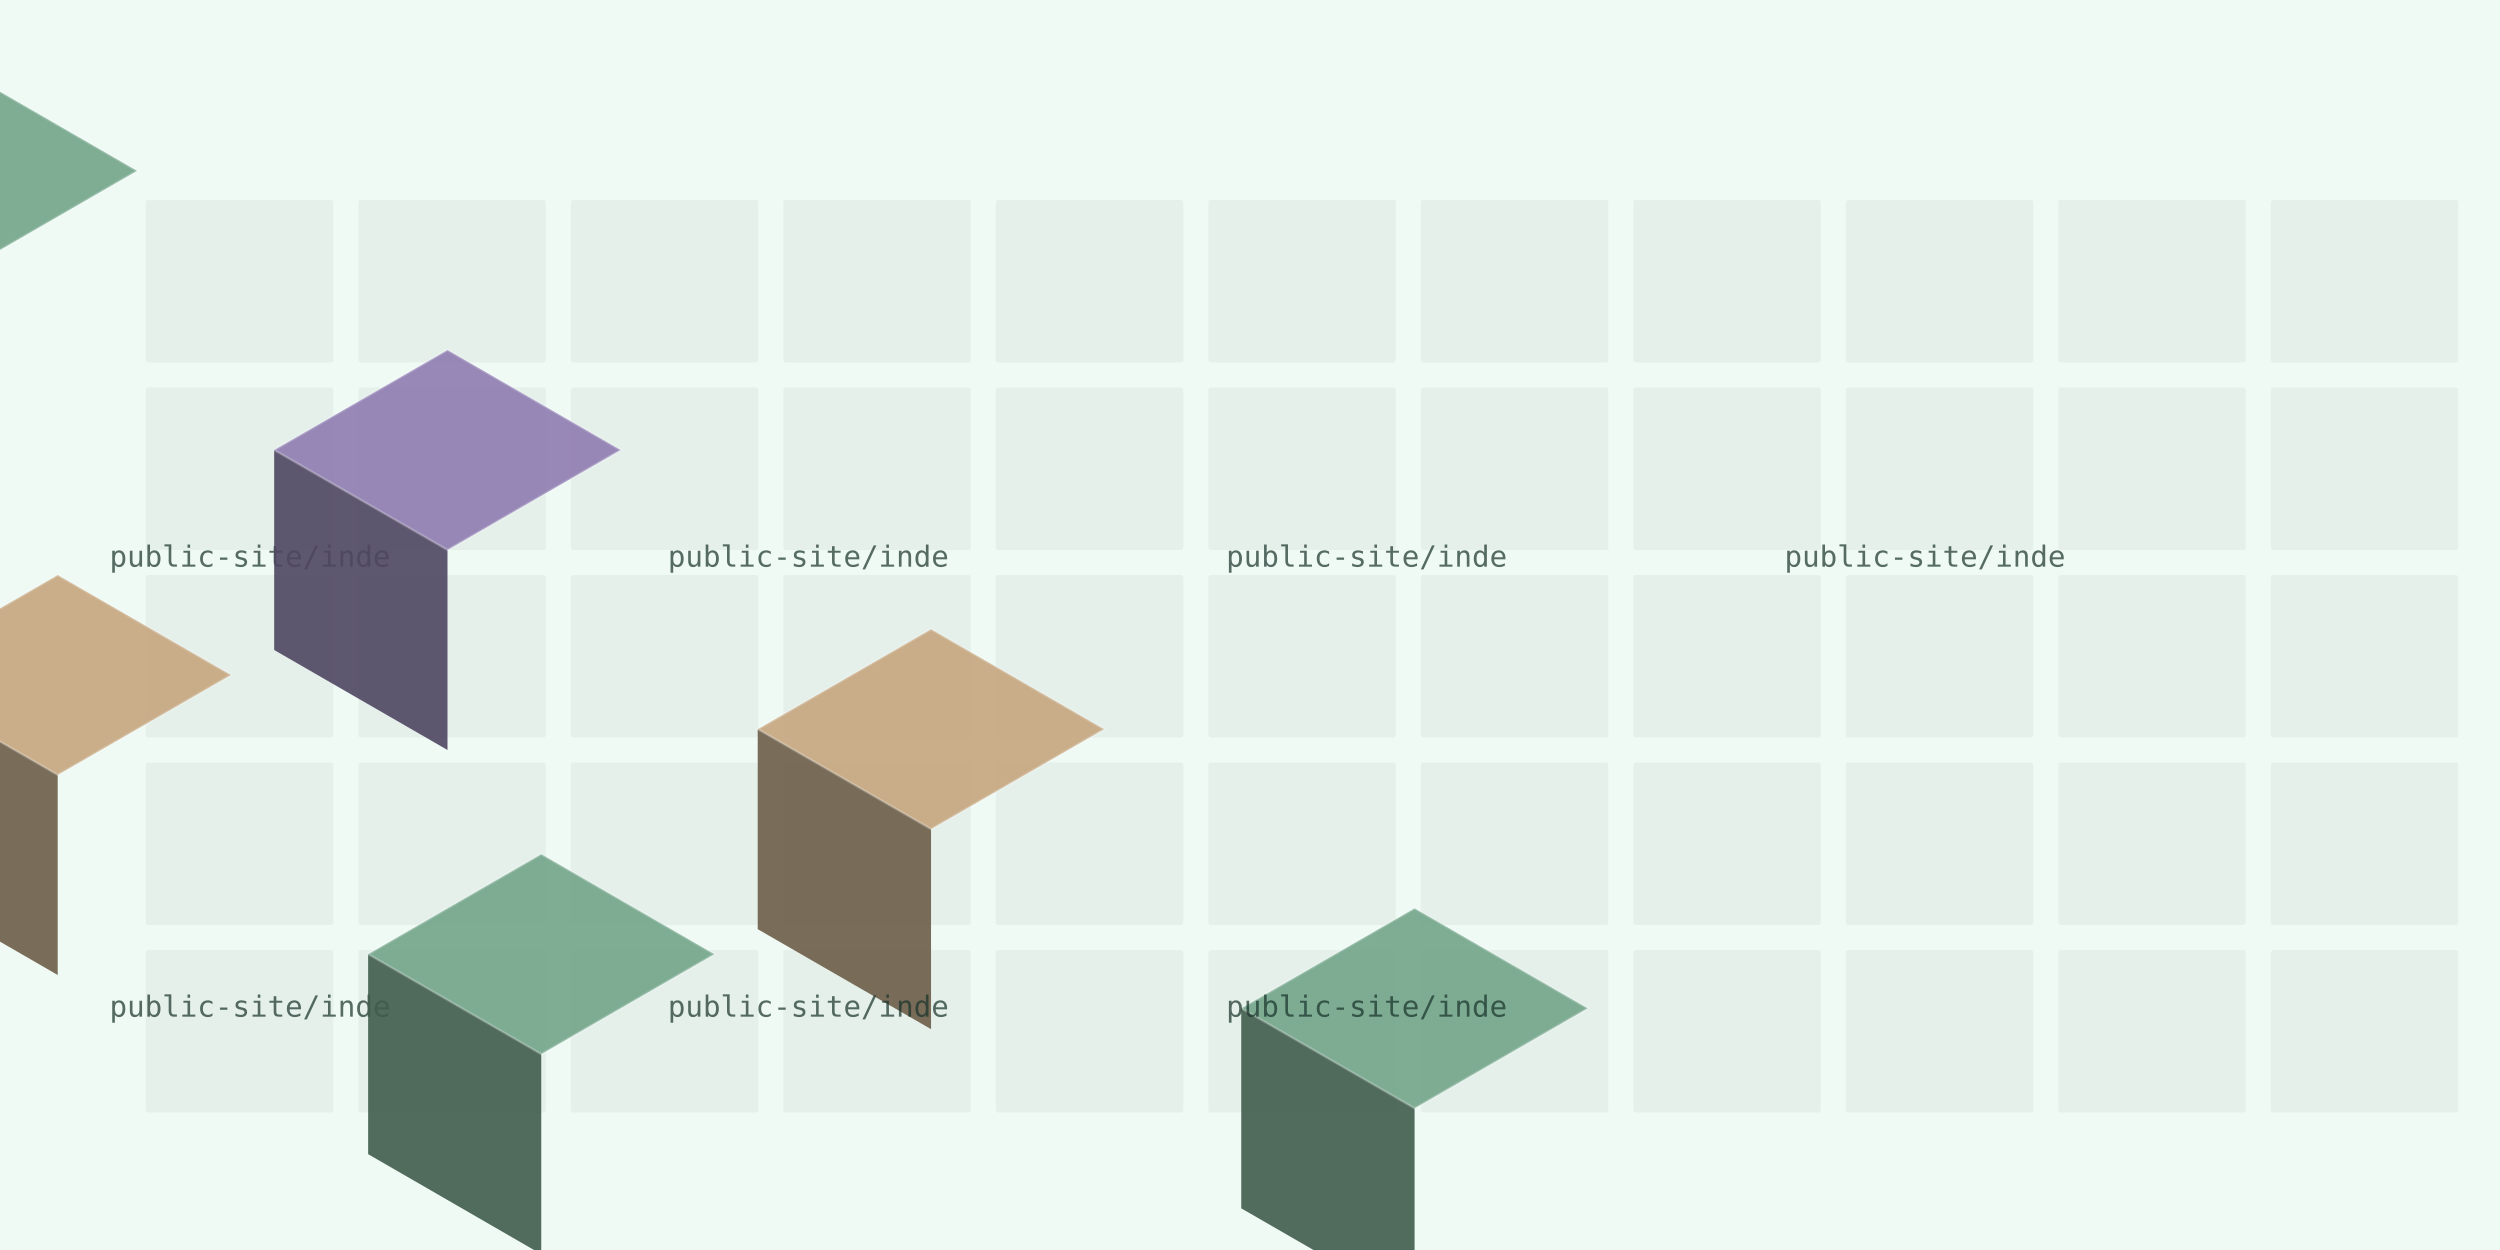
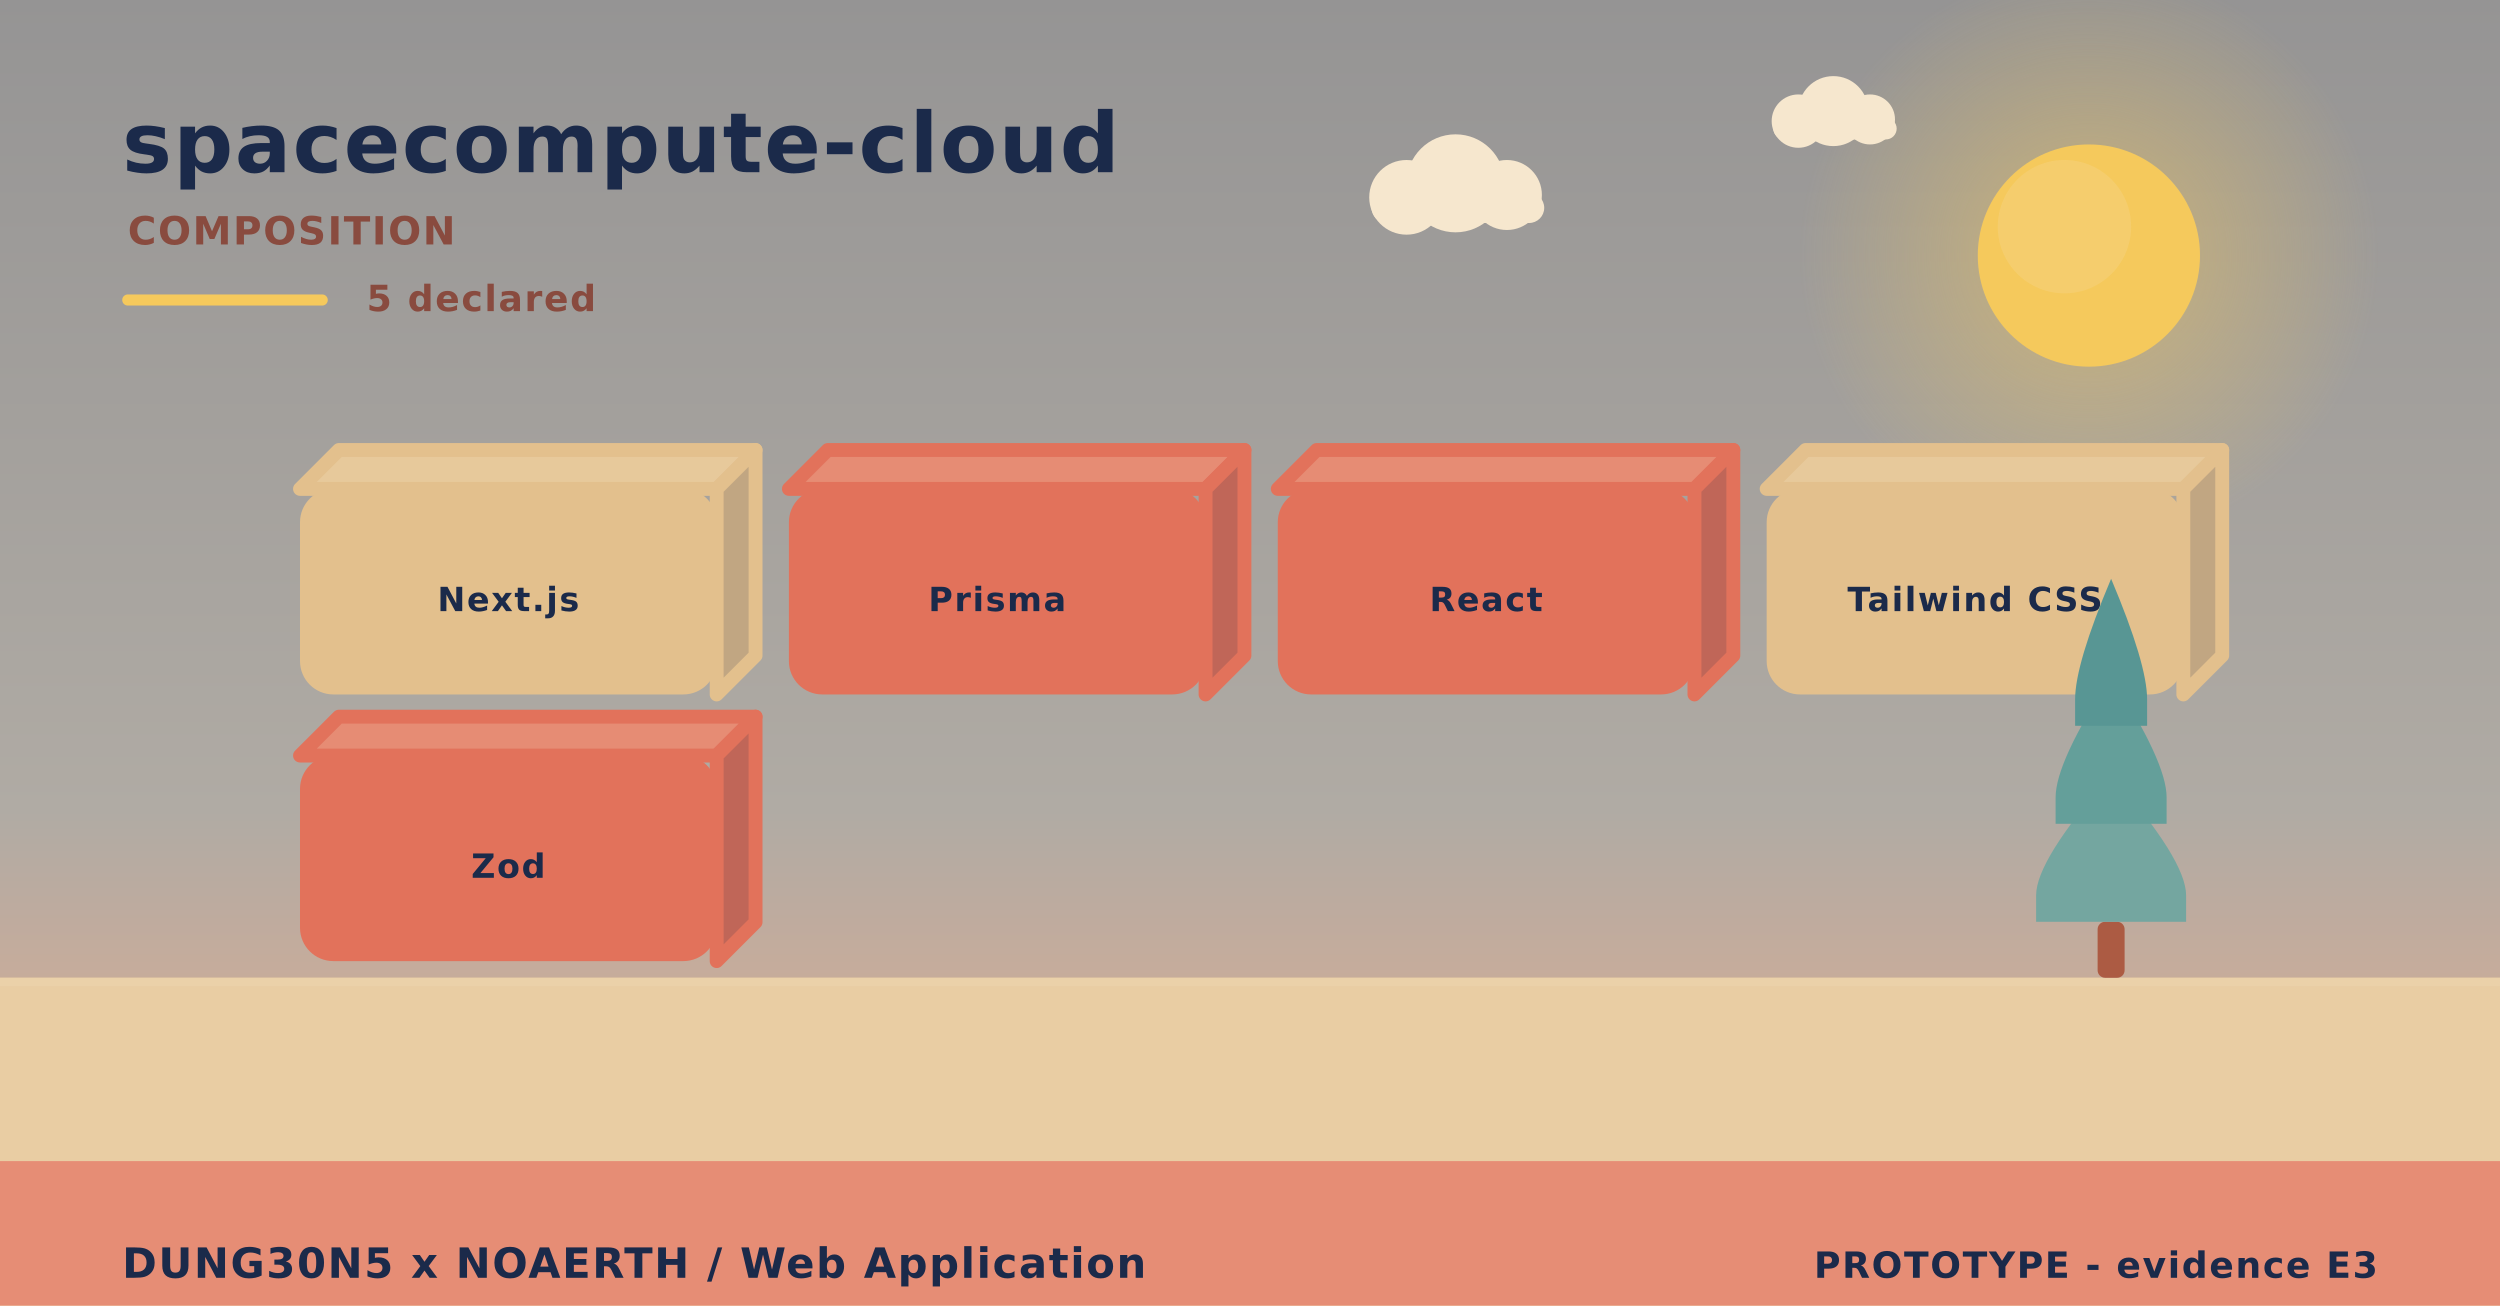
- <svg xmlns="http://www.w3.org/2000/svg" viewBox="0 0 1200 600" width="1200" height="600" role="img" aria-label="spacecompute-cloud component map">
-   <rect width="1200" height="600" fill="#effaf5" />
-   <defs>
-     <linearGradient id="gc" x1="0" y1="0" x2="1" y2="1">
-       <stop offset="0%" stop-color="#74a68b" />
-       <stop offset="100%" stop-color="#907eb3" />
-     </linearGradient>
-   </defs>
-   <rect x="70.00" y="96.00" width="90.00" height="78.00" rx="1.20" fill="#1a342b" opacity="0.05" />
-   <rect x="172.00" y="96.00" width="90.00" height="78.00" rx="1.20" fill="#1a342b" opacity="0.05" />
-   <rect x="274.00" y="96.00" width="90.00" height="78.00" rx="1.20" fill="#1a342b" opacity="0.05" />
-   <rect x="376.00" y="96.00" width="90.00" height="78.00" rx="1.20" fill="#1a342b" opacity="0.05" />
-   <rect x="478.00" y="96.00" width="90.00" height="78.00" rx="1.20" fill="#1a342b" opacity="0.05" />
-   <rect x="580.00" y="96.00" width="90.00" height="78.00" rx="1.20" fill="#1a342b" opacity="0.05" />
-   <rect x="682.00" y="96.00" width="90.00" height="78.00" rx="1.20" fill="#1a342b" opacity="0.05" />
-   <rect x="784.00" y="96.00" width="90.00" height="78.00" rx="1.20" fill="#1a342b" opacity="0.05" />
-   <rect x="886.00" y="96.00" width="90.00" height="78.00" rx="1.20" fill="#1a342b" opacity="0.05" />
-   <rect x="988.00" y="96.00" width="90.00" height="78.00" rx="1.20" fill="#1a342b" opacity="0.05" />
-   <rect x="1090.00" y="96.00" width="90.00" height="78.00" rx="1.20" fill="#1a342b" opacity="0.05" />
-   <rect x="70.00" y="186.00" width="90.00" height="78.00" rx="1.20" fill="#1a342b" opacity="0.05" />
-   <rect x="172.00" y="186.00" width="90.00" height="78.00" rx="1.20" fill="#1a342b" opacity="0.05" />
-   <rect x="274.00" y="186.00" width="90.00" height="78.00" rx="1.20" fill="#1a342b" opacity="0.05" />
-   <rect x="376.00" y="186.00" width="90.00" height="78.00" rx="1.20" fill="#1a342b" opacity="0.05" />
-   <rect x="478.00" y="186.00" width="90.00" height="78.00" rx="1.20" fill="#1a342b" opacity="0.05" />
-   <rect x="580.00" y="186.00" width="90.00" height="78.00" rx="1.20" fill="#1a342b" opacity="0.05" />
-   <rect x="682.00" y="186.00" width="90.00" height="78.00" rx="1.20" fill="#1a342b" opacity="0.05" />
-   <rect x="784.00" y="186.00" width="90.00" height="78.00" rx="1.20" fill="#1a342b" opacity="0.05" />
-   <rect x="886.00" y="186.00" width="90.00" height="78.00" rx="1.20" fill="#1a342b" opacity="0.05" />
-   <rect x="988.00" y="186.00" width="90.00" height="78.00" rx="1.20" fill="#1a342b" opacity="0.05" />
-   <rect x="1090.00" y="186.00" width="90.00" height="78.00" rx="1.20" fill="#1a342b" opacity="0.05" />
-   <rect x="70.00" y="276.00" width="90.00" height="78.00" rx="1.20" fill="#1a342b" opacity="0.05" />
-   <rect x="172.00" y="276.00" width="90.00" height="78.00" rx="1.20" fill="#1a342b" opacity="0.05" />
-   <rect x="274.00" y="276.00" width="90.00" height="78.00" rx="1.20" fill="#1a342b" opacity="0.05" />
-   <rect x="376.00" y="276.00" width="90.00" height="78.00" rx="1.20" fill="#1a342b" opacity="0.05" />
-   <rect x="478.00" y="276.00" width="90.00" height="78.00" rx="1.20" fill="#1a342b" opacity="0.05" />
-   <rect x="580.00" y="276.00" width="90.00" height="78.00" rx="1.20" fill="#1a342b" opacity="0.05" />
-   <rect x="682.00" y="276.00" width="90.00" height="78.00" rx="1.20" fill="#1a342b" opacity="0.05" />
-   <rect x="784.00" y="276.00" width="90.00" height="78.00" rx="1.20" fill="#1a342b" opacity="0.05" />
-   <rect x="886.00" y="276.00" width="90.00" height="78.00" rx="1.20" fill="#1a342b" opacity="0.05" />
-   <rect x="988.00" y="276.00" width="90.00" height="78.00" rx="1.20" fill="#1a342b" opacity="0.05" />
-   <rect x="1090.00" y="276.00" width="90.00" height="78.00" rx="1.20" fill="#1a342b" opacity="0.05" />
-   <rect x="70.00" y="366.00" width="90.00" height="78.00" rx="1.20" fill="#1a342b" opacity="0.05" />
-   <rect x="172.00" y="366.00" width="90.00" height="78.00" rx="1.20" fill="#1a342b" opacity="0.05" />
-   <rect x="274.00" y="366.00" width="90.00" height="78.00" rx="1.20" fill="#1a342b" opacity="0.05" />
-   <rect x="376.00" y="366.00" width="90.00" height="78.00" rx="1.20" fill="#1a342b" opacity="0.05" />
-   <rect x="478.00" y="366.00" width="90.00" height="78.00" rx="1.20" fill="#1a342b" opacity="0.05" />
-   <rect x="580.00" y="366.00" width="90.00" height="78.00" rx="1.20" fill="#1a342b" opacity="0.05" />
-   <rect x="682.00" y="366.00" width="90.00" height="78.00" rx="1.20" fill="#1a342b" opacity="0.05" />
-   <rect x="784.00" y="366.00" width="90.00" height="78.00" rx="1.20" fill="#1a342b" opacity="0.05" />
-   <rect x="886.00" y="366.00" width="90.00" height="78.00" rx="1.20" fill="#1a342b" opacity="0.05" />
-   <rect x="988.00" y="366.00" width="90.00" height="78.00" rx="1.20" fill="#1a342b" opacity="0.05" />
-   <rect x="1090.00" y="366.00" width="90.00" height="78.00" rx="1.20" fill="#1a342b" opacity="0.05" />
-   <rect x="70.00" y="456.00" width="90.00" height="78.00" rx="1.20" fill="#1a342b" opacity="0.05" />
-   <rect x="172.00" y="456.00" width="90.00" height="78.00" rx="1.20" fill="#1a342b" opacity="0.05" />
-   <rect x="274.00" y="456.00" width="90.00" height="78.00" rx="1.20" fill="#1a342b" opacity="0.05" />
-   <rect x="376.00" y="456.00" width="90.00" height="78.00" rx="1.20" fill="#1a342b" opacity="0.05" />
-   <rect x="478.00" y="456.00" width="90.00" height="78.00" rx="1.20" fill="#1a342b" opacity="0.05" />
-   <rect x="580.00" y="456.00" width="90.00" height="78.00" rx="1.20" fill="#1a342b" opacity="0.05" />
-   <rect x="682.00" y="456.00" width="90.00" height="78.00" rx="1.20" fill="#1a342b" opacity="0.05" />
-   <rect x="784.00" y="456.00" width="90.00" height="78.00" rx="1.20" fill="#1a342b" opacity="0.05" />
-   <rect x="886.00" y="456.00" width="90.00" height="78.00" rx="1.20" fill="#1a342b" opacity="0.05" />
-   <rect x="988.00" y="456.00" width="90.00" height="78.00" rx="1.20" fill="#1a342b" opacity="0.05" />
-   <rect x="1090.00" y="456.00" width="90.00" height="78.00" rx="1.20" fill="#1a342b" opacity="0.05" />
-   <g transform="rotate(0 120 140)">
-     <polygon points="-17.3,34.0 65.8,82.0 -17.3,130.0 -100.5,82.0" fill="#74a68b" opacity="0.92" />
-     <polygon points="-100.5,82.0 -17.3,130.0 -17.3,226.0 -100.5,178.0" fill="#405b4c" opacity="0.9" />
-     <polygon points="-17.3,34.0 65.8,82.0 -17.3,130.0 -100.5,82.0" fill="none" stroke="rgba(255,255,255,0.220)" stroke-width="1.2" />
-     <animateTransform attributeName="transform" type="rotate" values="-32.0 0.00 0.00 0.0 0.00 0.00" dur="5.45s" begin="0.0s" repeatCount="indefinite" />
+ <svg xmlns="http://www.w3.org/2000/svg" width="900" height="470" viewBox="0 0 900 470" role="img" aria-label="spacecompute-cloud - how it is composed">
+   <linearGradient id="skyc" x1="0" y1="0" x2="0" y2="1">
+     <stop offset="0" stop-color="#959494" />
+     <stop offset="0.62" stop-color="#b0aba4" />
+     <stop offset="1" stop-color="#f3ad8a" />
+   </linearGradient>
+   <rect width="900" height="470" fill="url(#skyc)" />
+   <radialGradient id="sunc">
+     <stop offset="0.35" stop-color="#f5c95c" stop-opacity="0.34" />
+     <stop offset="1" stop-color="#f5c95c" stop-opacity="0" />
+   </radialGradient>
+   <circle cx="752" cy="92" r="104" fill="url(#sunc)" />
+   <circle cx="752" cy="92" r="40" fill="#f5c95c" />
+   <circle cx="743.2" cy="81.6" r="24" fill="#f5d27e" opacity="0.5" />
+   <g>
+     <circle cx="524" cy="66" r="17.64" fill="#f6e7ce" />
+     <circle cx="506.36" cy="71.04" r="13.44" fill="#f6e7ce" />
+     <circle cx="542.48" cy="70.2" r="12.6" fill="#f6e7ce" />
+     <rect x="493.76" y="69.36" width="62.16" height="10.92" rx="5.46" fill="#f6e7ce" />
+     <animateTransform attributeName="transform" type="translate" values="0 0;24 0;0 0" dur="36s" begin="0s" repeatCount="indefinite" />
  </g>
-   <text x="120" y="272" font-family="ui-monospace,Menlo,monospace" font-size="14" fill="rgba(26,52,43,0.720)" text-anchor="middle">public-site/inde</text>
-   <g transform="rotate(0 388 140)">
-     <polygon points="214.8,168.0 297.9,216.0 214.8,264.0 131.6,216.0" fill="#907eb3" opacity="0.92" />
-     <polygon points="131.6,216.0 214.8,264.0 214.8,360.0 131.6,312.0" fill="#4f4562" opacity="0.9" />
-     <polygon points="214.8,168.0 297.9,216.0 214.8,264.0 131.6,216.0" fill="none" stroke="rgba(255,255,255,0.220)" stroke-width="1.2" />
-     <animateTransform attributeName="transform" type="rotate" values="-32.0 0.00 0.00 0.0 0.00 0.00" dur="5.45s" begin="0.4s" repeatCount="indefinite" />
+   <g>
+     <circle cx="660" cy="40" r="12.6" fill="#f6e7ce" />
+     <circle cx="647.4" cy="43.6" r="9.6" fill="#f6e7ce" />
+     <circle cx="673.2" cy="43" r="9" fill="#f6e7ce" />
+     <rect x="638.4" y="42.4" width="44.4" height="7.8" rx="3.9" fill="#f6e7ce" />
+     <animateTransform attributeName="transform" type="translate" values="0 0;-18 0;0 0" dur="46s" begin="3s" repeatCount="indefinite" />
  </g>
-   <text x="388" y="272" font-family="ui-monospace,Menlo,monospace" font-size="14" fill="rgba(26,52,43,0.720)" text-anchor="middle">public-site/inde</text>
-   <g transform="rotate(0 656 140)">
-     <polygon points="446.9,302.0 530.0,350.0 446.9,398.0 363.7,350.0" fill="#c7a781" opacity="0.92" />
-     <polygon points="363.7,350.0 446.9,398.0 446.9,494.0 363.7,446.0" fill="#6d5c47" opacity="0.9" />
-     <polygon points="446.9,302.0 530.0,350.0 446.9,398.0 363.7,350.0" fill="none" stroke="rgba(255,255,255,0.220)" stroke-width="1.2" />
-     <animateTransform attributeName="transform" type="rotate" values="-32.0 0.00 0.00 0.0 0.00 0.00" dur="5.45s" begin="0.8s" repeatCount="indefinite" />
+   <rect x="0" y="352" width="900" height="118" fill="#e9cda3" />
+   <rect x="0" y="352" width="900" height="3" fill="#ebd1a9" />
+   <text x="44" y="62" font-family="Verdana,DejaVu Sans,sans-serif" font-size="30" font-weight="700" letter-spacing="0.6" fill="#1b2a4a" text-anchor="start">spacecompute-cloud</text>
+   <text x="46" y="88" font-family="Verdana,DejaVu Sans,sans-serif" font-size="14" font-weight="700" letter-spacing="0.6" fill="#894b3f" text-anchor="start">COMPOSITION</text>
+   <rect x="44" y="106" width="74" height="4" rx="2" fill="#f5c95c" />
+   <text x="132" y="112" font-family="Verdana,DejaVu Sans,sans-serif" font-size="13" font-weight="700" letter-spacing="0.6" fill="#894b3f" text-anchor="start">5 declared</text>
+   <g>
+     <path d="M108,176 L258,176 L272,162 L122,162 Z" fill="#e7c99b" stroke="#e3c08d" stroke-width="5" stroke-linejoin="round" />
+     <path d="M258,176 L272,162 L272,236 L258,250 Z" fill="#c1a682" stroke="#e3c08d" stroke-width="5" stroke-linejoin="round" />
+     <rect x="108" y="176" width="150" height="74" rx="12" fill="#e3c08d" />
+     <animateTransform attributeName="transform" type="translate" values="0 10;0 0" dur="0.75s" begin="0s" fill="freeze" />
  </g>
-   <text x="656" y="272" font-family="ui-monospace,Menlo,monospace" font-size="14" fill="rgba(26,52,43,0.720)" text-anchor="middle">public-site/inde</text>
-   <g transform="rotate(0 924 140)">
-     <polygon points="679.0,436.0 762.1,484.0 679.0,532.0 595.8,484.0" fill="#74a68b" opacity="0.92" />
-     <polygon points="595.8,484.0 679.0,532.0 679.0,628.0 595.8,580.0" fill="#405b4c" opacity="0.9" />
-     <polygon points="679.0,436.0 762.1,484.0 679.0,532.0 595.8,484.0" fill="none" stroke="rgba(255,255,255,0.220)" stroke-width="1.2" />
-     <animateTransform attributeName="transform" type="rotate" values="-32.0 0.00 0.00 0.0 0.00 0.00" dur="5.45s" begin="1.2s" repeatCount="indefinite" />
+   <text x="183" y="220" font-family="Verdana,DejaVu Sans,sans-serif" font-size="12" font-weight="700" letter-spacing="0.6" fill="#1b2a4a" text-anchor="middle">Next.js</text>
+   <g>
+     <path d="M284,176 L434,176 L448,162 L298,162 Z" fill="#e68c74" stroke="#e2725b" stroke-width="5" stroke-linejoin="round" />
+     <path d="M434,176 L448,162 L448,236 L434,250 Z" fill="#c06658" stroke="#e2725b" stroke-width="5" stroke-linejoin="round" />
+     <rect x="284" y="176" width="150" height="74" rx="12" fill="#e2725b" />
+     <animateTransform attributeName="transform" type="translate" values="0 10;0 0" dur="0.75s" begin="0.16s" fill="freeze" />
  </g>
-   <text x="924" y="272" font-family="ui-monospace,Menlo,monospace" font-size="14" fill="rgba(26,52,43,0.720)" text-anchor="middle">public-site/inde</text>
-   <g transform="rotate(0 120 356)">
-     <polygon points="-204.4,142.0 -121.2,190.0 -204.4,238.0 -287.5,190.0" fill="#907eb3" opacity="0.92" />
-     <polygon points="-287.5,190.0 -204.4,238.0 -204.4,334.0 -287.5,286.0" fill="#4f4562" opacity="0.9" />
-     <polygon points="-204.4,142.0 -121.2,190.0 -204.4,238.0 -287.5,190.0" fill="none" stroke="rgba(255,255,255,0.220)" stroke-width="1.2" />
-     <animateTransform attributeName="transform" type="rotate" values="-32.0 0.00 0.00 0.0 0.00 0.00" dur="5.45s" begin="1.6s" repeatCount="indefinite" />
+   <text x="359" y="220" font-family="Verdana,DejaVu Sans,sans-serif" font-size="12" font-weight="700" letter-spacing="0.6" fill="#1b2a4a" text-anchor="middle">Prisma</text>
+   <g>
+     <path d="M460,176 L610,176 L624,162 L474,162 Z" fill="#e68c74" stroke="#e2725b" stroke-width="5" stroke-linejoin="round" />
+     <path d="M610,176 L624,162 L624,236 L610,250 Z" fill="#c06658" stroke="#e2725b" stroke-width="5" stroke-linejoin="round" />
+     <rect x="460" y="176" width="150" height="74" rx="12" fill="#e2725b" />
+     <animateTransform attributeName="transform" type="translate" values="0 10;0 0" dur="0.75s" begin="0.32s" fill="freeze" />
  </g>
-   <text x="120" y="488" font-family="ui-monospace,Menlo,monospace" font-size="14" fill="rgba(26,52,43,0.720)" text-anchor="middle">public-site/inde</text>
-   <g transform="rotate(0 388 356)">
-     <polygon points="27.7,276.0 110.9,324.0 27.7,372.0 -55.4,324.0" fill="#c7a781" opacity="0.92" />
-     <polygon points="-55.4,324.0 27.7,372.0 27.7,468.0 -55.4,420.0" fill="#6d5c47" opacity="0.9" />
-     <polygon points="27.7,276.0 110.9,324.0 27.7,372.0 -55.4,324.0" fill="none" stroke="rgba(255,255,255,0.220)" stroke-width="1.2" />
-     <animateTransform attributeName="transform" type="rotate" values="-32.0 0.00 0.00 0.0 0.00 0.00" dur="5.45s" begin="2.0s" repeatCount="indefinite" />
+   <text x="535" y="220" font-family="Verdana,DejaVu Sans,sans-serif" font-size="12" font-weight="700" letter-spacing="0.6" fill="#1b2a4a" text-anchor="middle">React</text>
+   <g>
+     <path d="M636,176 L786,176 L800,162 L650,162 Z" fill="#e7c99b" stroke="#e3c08d" stroke-width="5" stroke-linejoin="round" />
+     <path d="M786,176 L800,162 L800,236 L786,250 Z" fill="#c1a682" stroke="#e3c08d" stroke-width="5" stroke-linejoin="round" />
+     <rect x="636" y="176" width="150" height="74" rx="12" fill="#e3c08d" />
+     <animateTransform attributeName="transform" type="translate" values="0 10;0 0" dur="0.75s" begin="0.48s" fill="freeze" />
  </g>
-   <text x="388" y="488" font-family="ui-monospace,Menlo,monospace" font-size="14" fill="rgba(26,52,43,0.720)" text-anchor="middle">public-site/inde</text>
-   <g transform="rotate(0 656 356)">
-     <polygon points="259.8,410.0 342.9,458.0 259.8,506.0 176.7,458.0" fill="#74a68b" opacity="0.92" />
-     <polygon points="176.7,458.0 259.8,506.0 259.8,602.0 176.7,554.0" fill="#405b4c" opacity="0.9" />
-     <polygon points="259.8,410.0 342.9,458.0 259.8,506.0 176.7,458.0" fill="none" stroke="rgba(255,255,255,0.220)" stroke-width="1.2" />
-     <animateTransform attributeName="transform" type="rotate" values="-32.0 0.00 0.00 0.0 0.00 0.00" dur="5.45s" begin="2.4s" repeatCount="indefinite" />
+   <text x="711" y="220" font-family="Verdana,DejaVu Sans,sans-serif" font-size="12" font-weight="700" letter-spacing="0.6" fill="#1b2a4a" text-anchor="middle">Tailwind CSS</text>
+   <g>
+     <path d="M108,272 L258,272 L272,258 L122,258 Z" fill="#e68c74" stroke="#e2725b" stroke-width="5" stroke-linejoin="round" />
+     <path d="M258,272 L272,258 L272,332 L258,346 Z" fill="#c06658" stroke="#e2725b" stroke-width="5" stroke-linejoin="round" />
+     <rect x="108" y="272" width="150" height="74" rx="12" fill="#e2725b" />
+     <animateTransform attributeName="transform" type="translate" values="0 10;0 0" dur="0.75s" begin="0.64s" fill="freeze" />
  </g>
-   <text x="656" y="488" font-family="ui-monospace,Menlo,monospace" font-size="14" fill="rgba(26,52,43,0.720)" text-anchor="middle">public-site/inde</text>
+   <text x="183" y="316" font-family="Verdana,DejaVu Sans,sans-serif" font-size="12" font-weight="700" letter-spacing="0.6" fill="#1b2a4a" text-anchor="middle">Zod</text>
+   <rect x="755.14" y="331.84" width="9.72" height="20.16" rx="2.7" fill="#ac5b43" />
+   <path d="M760,278.92 Q733,309.61 733,322.31 Q733,331.84 733,331.84 L787,331.84 Q787,331.84 787,322.31 Q787,309.61 760,278.92 Z" fill="#74a6a0" />
+   <path d="M760,243.64 Q740.02,274.33 740.02,287.03 Q740.02,296.56 740.02,296.56 L779.98,296.56 Q779.98,296.56 779.98,287.03 Q779.98,274.33 760,243.64 Z" fill="#649f9a" />
+   <path d="M760,208.36 Q747.04,239.05 747.04,251.75 Q747.04,261.28 747.04,261.28 L772.96,261.28 Q772.96,261.28 772.96,251.75 Q772.96,239.05 760,208.36 Z" fill="#589694" />
+   <rect x="0" y="418" width="900" height="52" rx="0" fill="#e68972" opacity="0.94" />
+   <text x="44" y="460" font-family="Verdana,DejaVu Sans,sans-serif" font-size="15" font-weight="700" letter-spacing="0.6" fill="#1b2a4a" text-anchor="start">DUNG30N5 x NOAERTH  /  Web Application</text>
+   <text x="856" y="460" font-family="Verdana,DejaVu Sans,sans-serif" font-size="13" font-weight="700" letter-spacing="0.6" fill="#1b2a4a" text-anchor="end">PROTOTYPE  -  evidence E3</text>
</svg>
